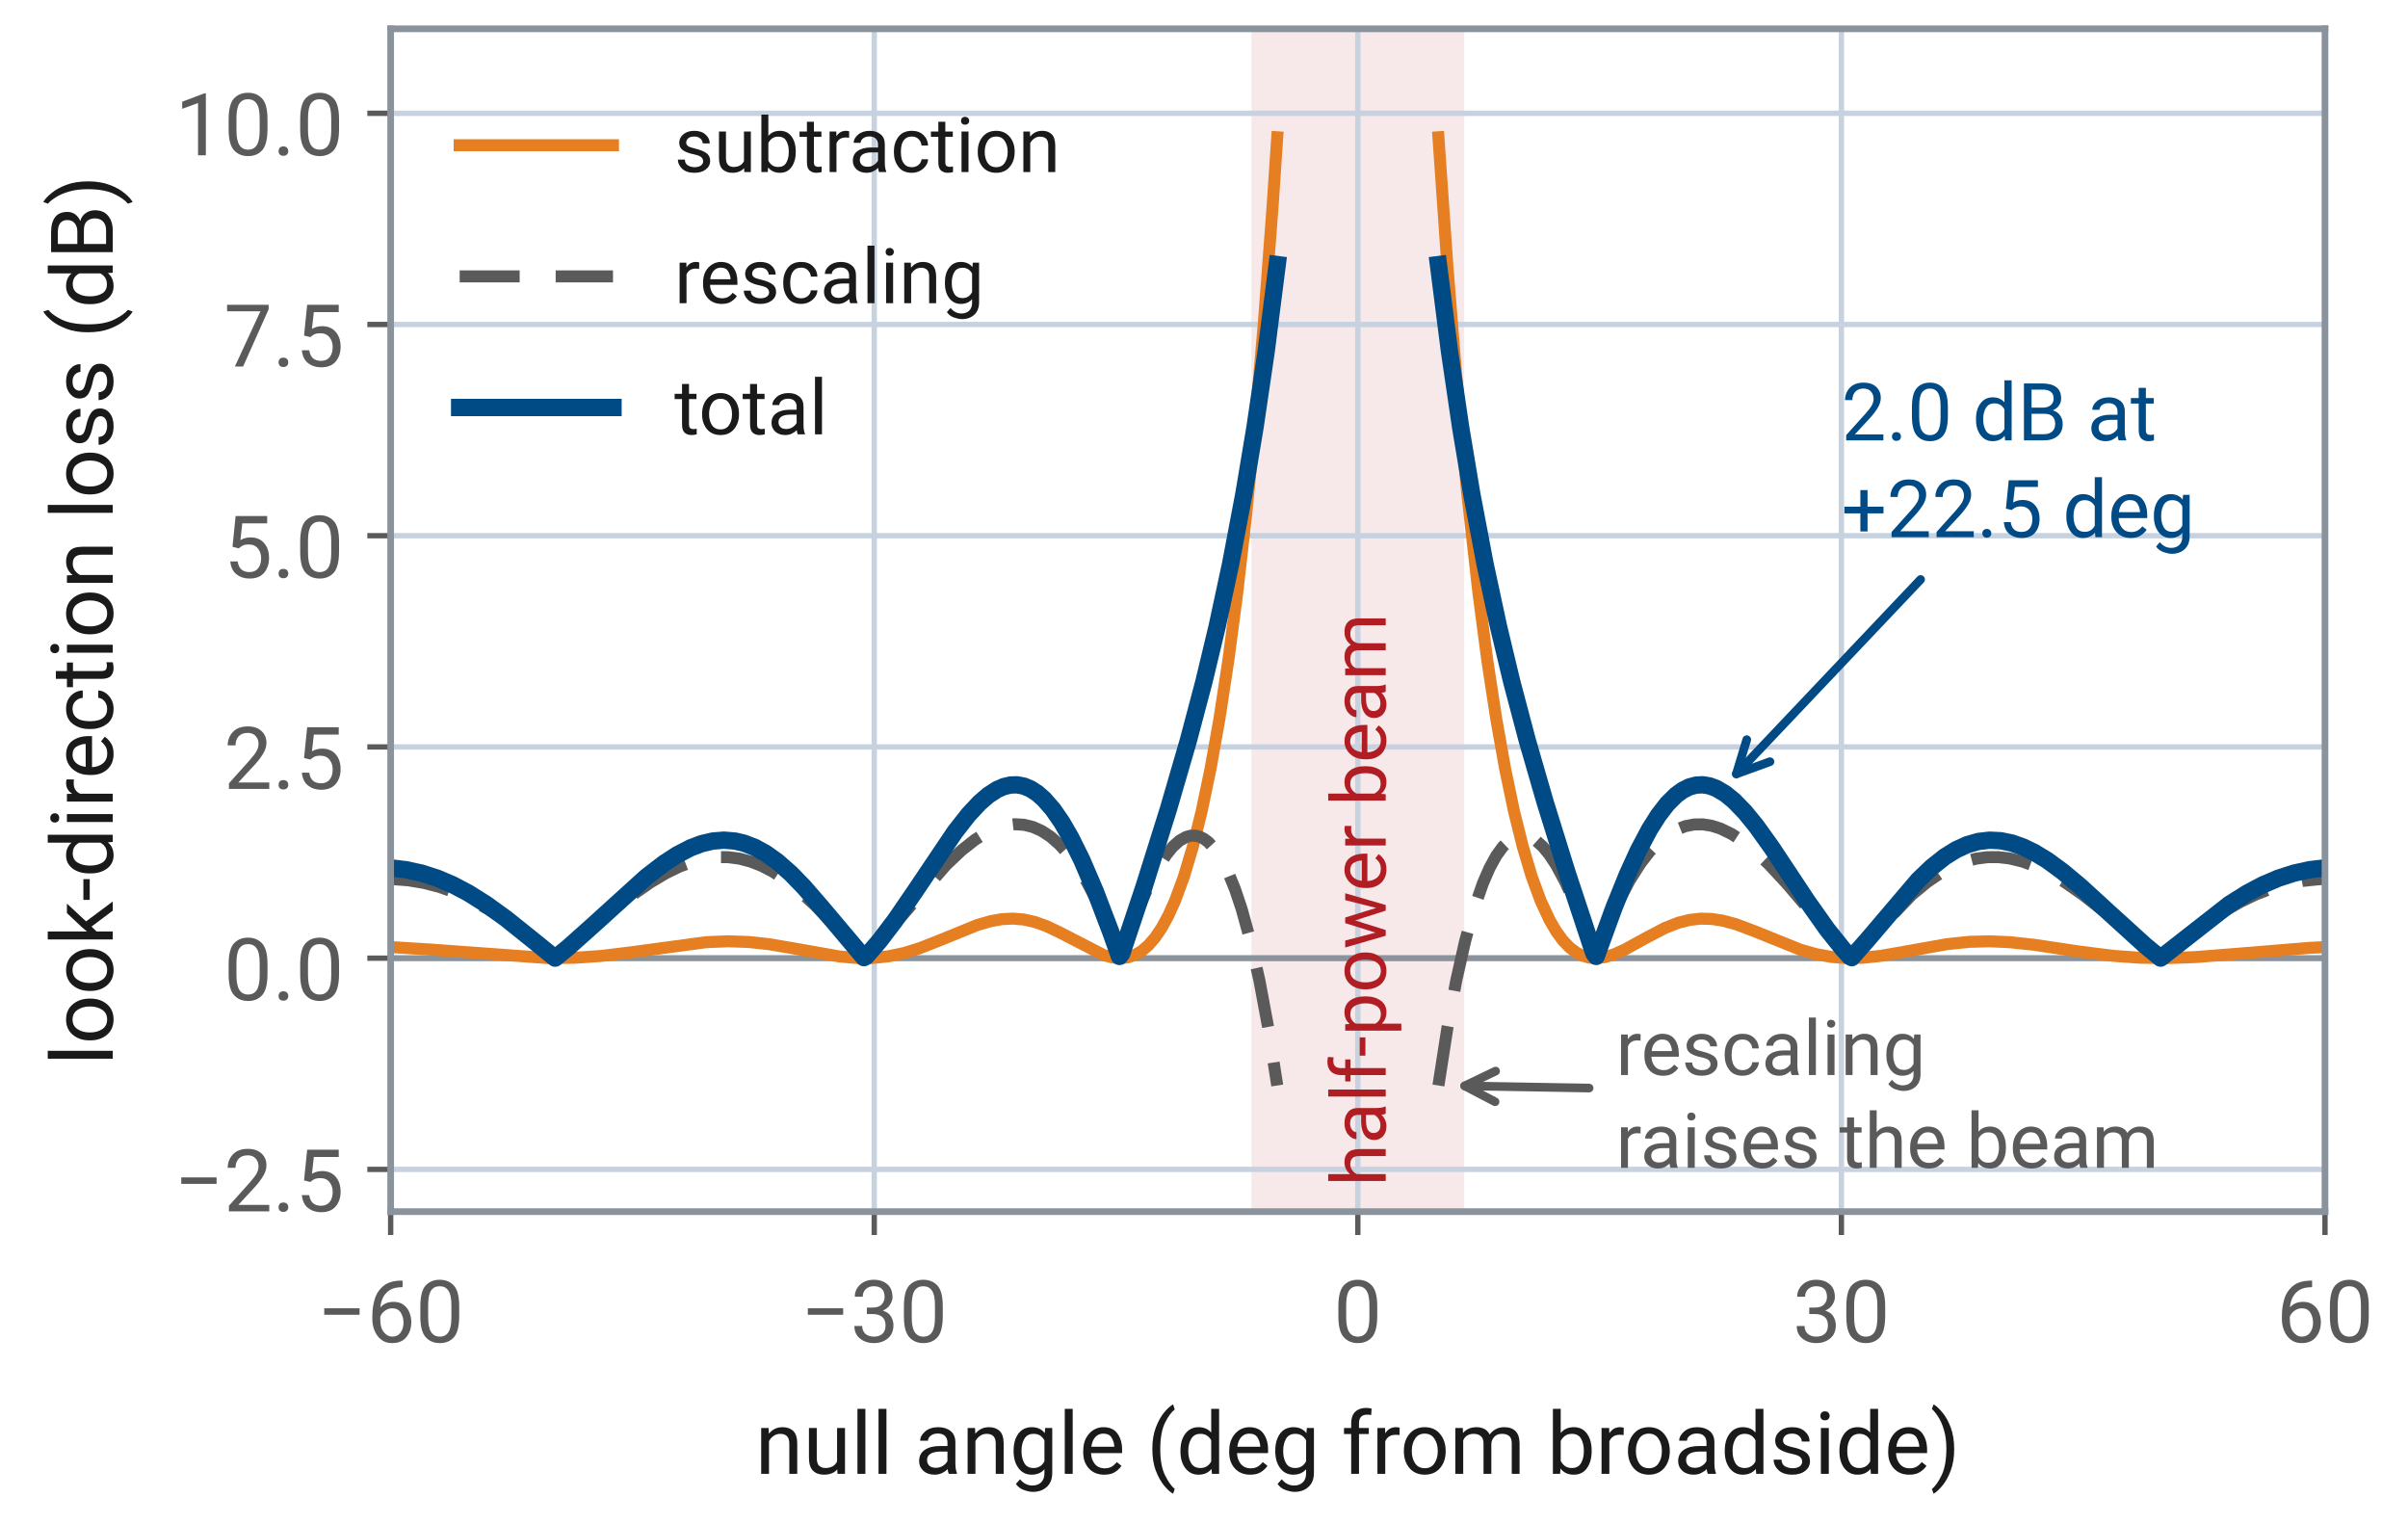
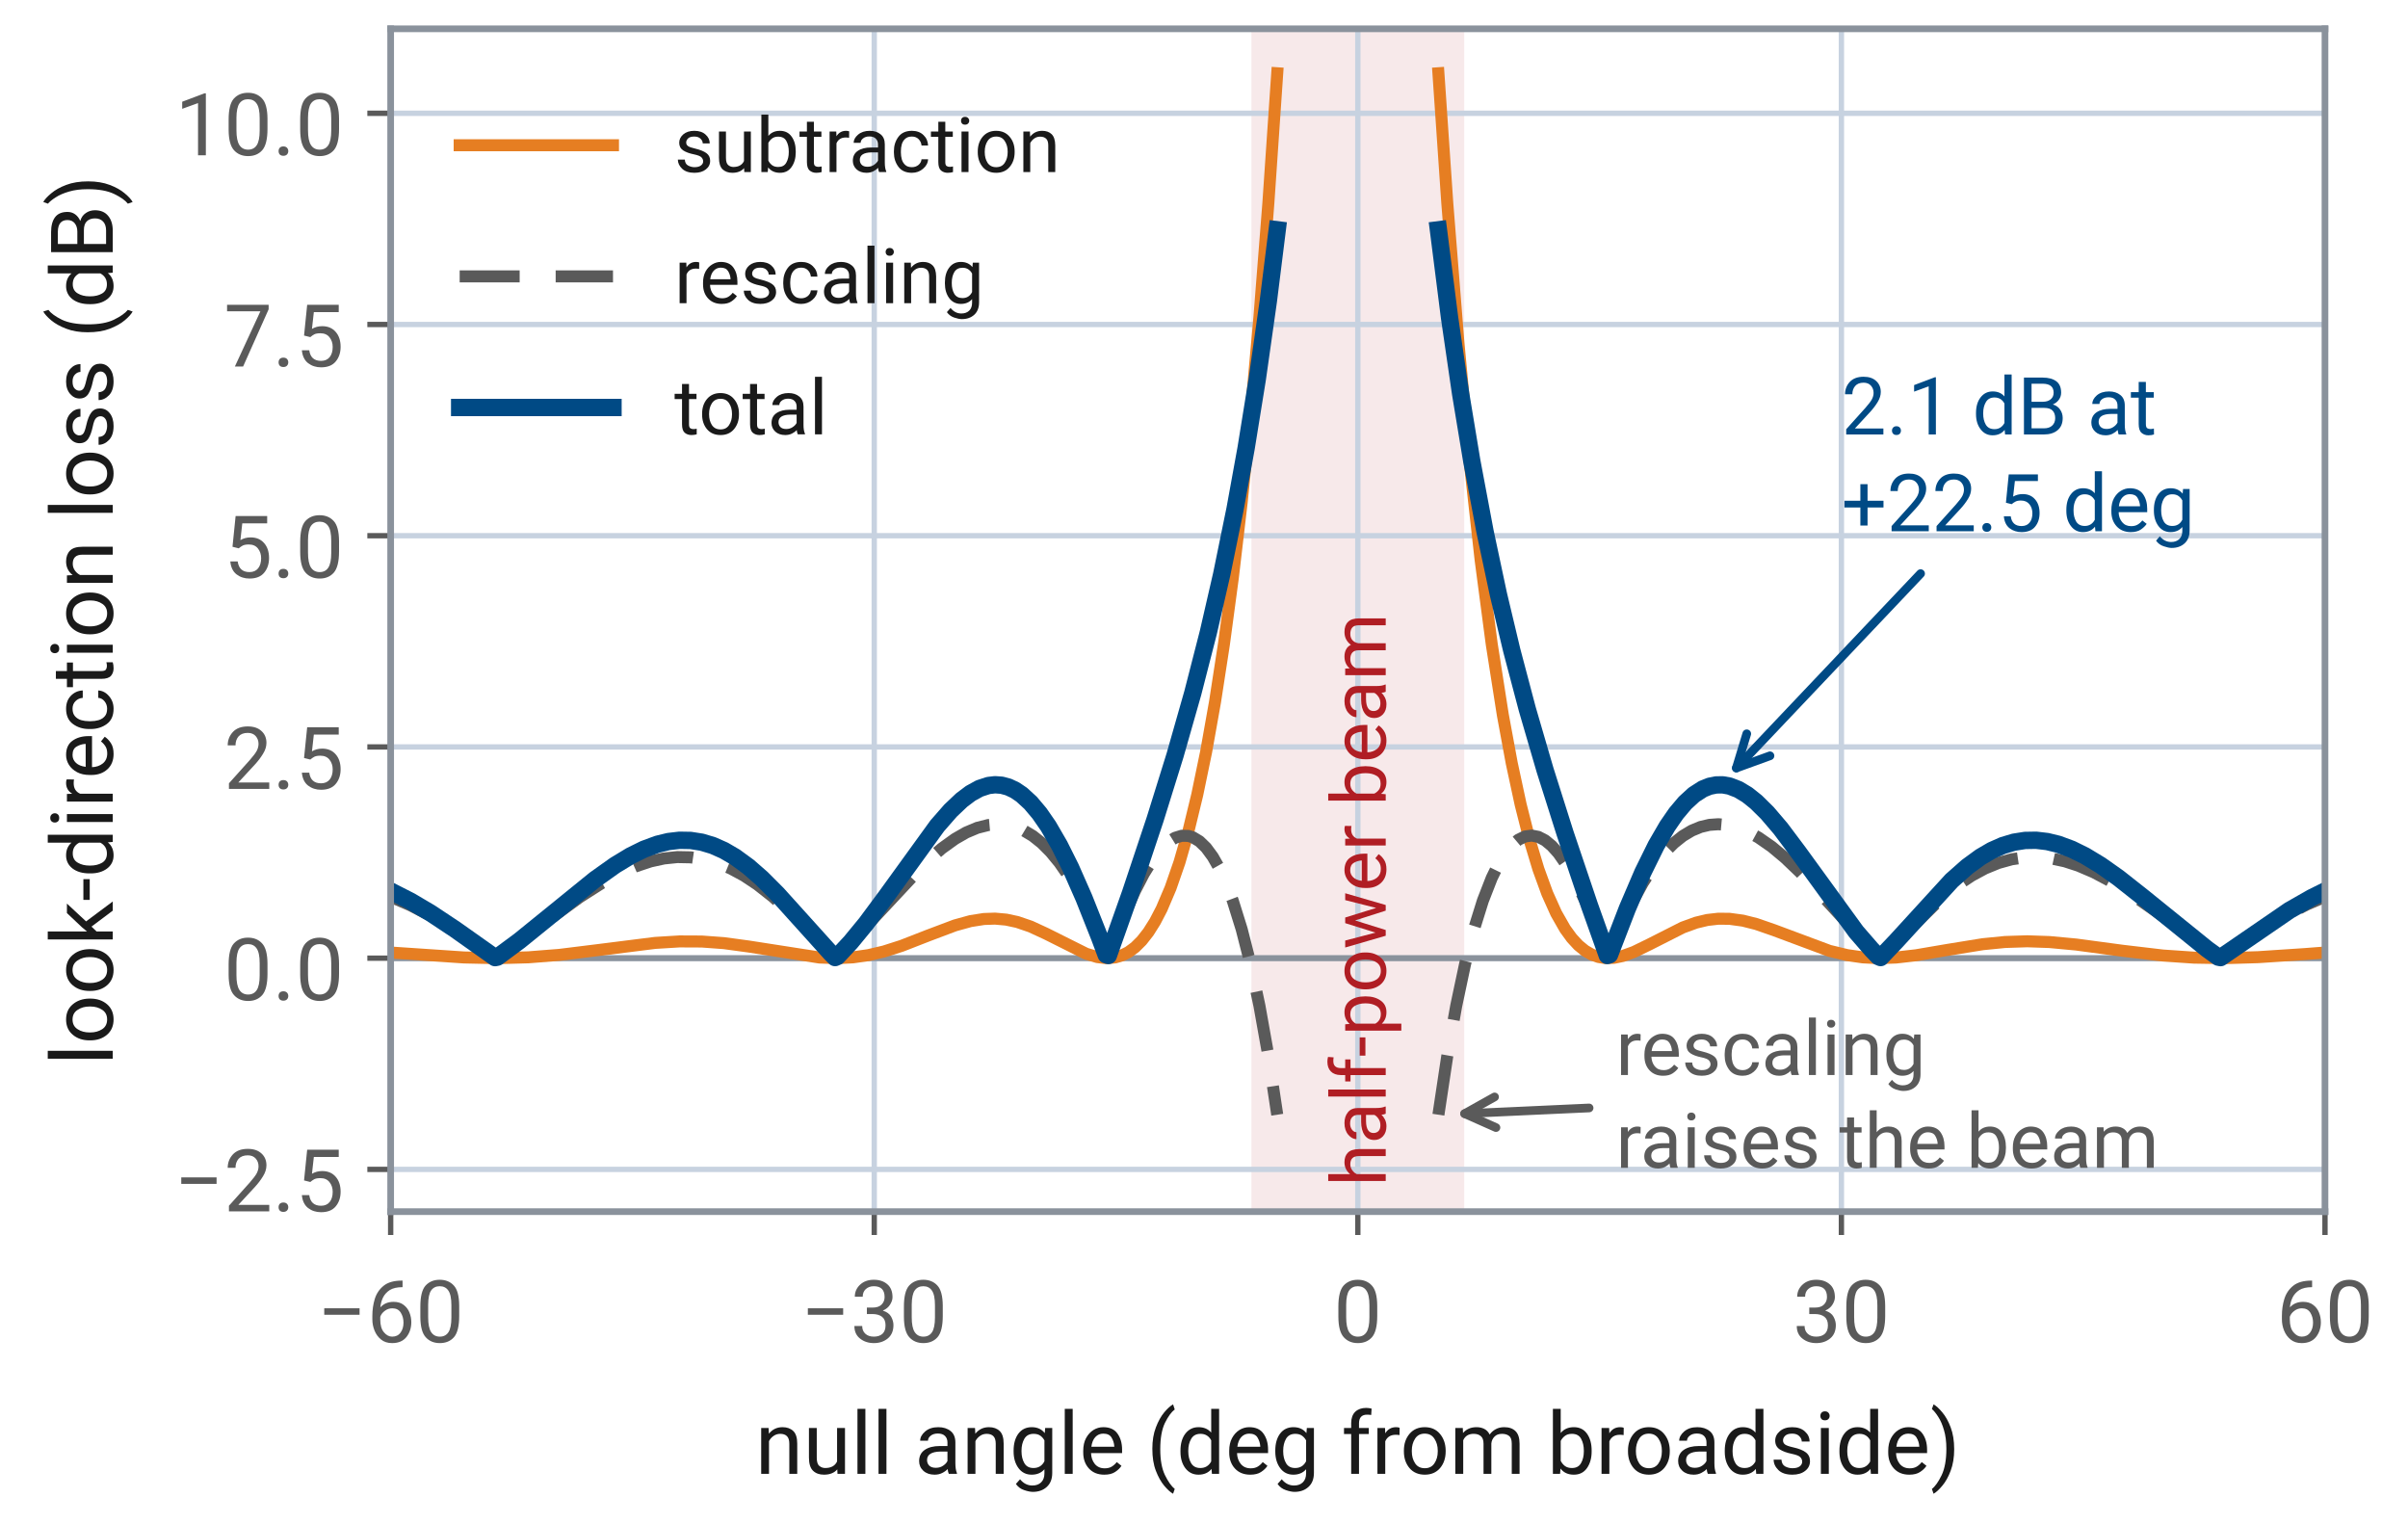
<svg xmlns="http://www.w3.org/2000/svg" xmlns:xlink="http://www.w3.org/1999/xlink" width="361.216pt" height="228.507pt" viewBox="0 0 361.216 228.507" version="1.1">
  <defs>
    <style type="text/css">*{stroke-linejoin: round; stroke-linecap: butt}</style>
  </defs>
  <g id="figure_1">
    <g id="patch_1">
      <path d="M 0 228.507  L 361.216 228.507  L 361.216 0  L 0 0  L 0 228.507  z " style="fill: none" />
    </g>
    <g id="axes_1">
      <g id="patch_2">
        <path d="M 58.603 181.728  L 348.763 181.728  L 348.763 4.32  L 58.603 4.32  L 58.603 181.728  z " style="fill: none" />
      </g>
      <g id="patch_3">
-         <path d="M 187.725 181.728  L 219.642 181.728  L 219.642 4.32  L 187.725 4.32  z " clip-path="url(#p27a7a87cf0)" style="fill: #b01e24; opacity: 0.1" />
+         <path d="M 187.725 181.728  L 219.642 181.728  L 219.642 4.32  L 187.725 4.32  z " clip-path="url(#p043212d107)" style="fill: #b01e24; opacity: 0.1" />
      </g>
      <g id="matplotlib.axis_1">
        <g id="xtick_1">
          <g id="line2d_1">
-             <path d="M 58.603 181.728  L 58.603 4.32  " clip-path="url(#p27a7a87cf0)" style="fill: none; stroke: #c7d2e0; stroke-width: 0.8; stroke-linecap: square" />
+             <path d="M 58.603 181.728  L 58.603 4.32  " clip-path="url(#p043212d107)" style="fill: none; stroke: #c7d2e0; stroke-width: 0.8; stroke-linecap: square" />
          </g>
          <g id="line2d_2">
            <defs>
-               <path id="ma45425e905" d="M 0 0  L 0 3.5  " style="stroke: #5a5a5a; stroke-width: 0.8" />
+               <path id="ma56dc6fb0c" d="M 0 0  L 0 3.5  " style="stroke: #5a5a5a; stroke-width: 0.8" />
            </defs>
            <g>
-               <use xlink:href="#ma45425e905" x="58.603" y="181.728" style="fill: #5a5a5a; stroke: #5a5a5a; stroke-width: 0.8" />
+               <use xlink:href="#ma56dc6fb0c" x="58.603" y="181.728" style="fill: #5a5a5a; stroke: #5a5a5a; stroke-width: 0.8" />
            </g>
          </g>
          <g id="text_1">
            <text style="font-size: 13px; font-family:'Source Sans Pro', 'Segoe UI', Roboto, Helvetica, Arial, sans-serif; text-anchor: middle; fill: #5a5a5a" x="58.603" y="201.322" transform="rotate(-0 58.6034 201.3218)">−60</text>
          </g>
        </g>
        <g id="xtick_2">
          <g id="line2d_3">
-             <path d="M 131.143 181.728  L 131.143 4.32  " clip-path="url(#p27a7a87cf0)" style="fill: none; stroke: #c7d2e0; stroke-width: 0.8; stroke-linecap: square" />
+             <path d="M 131.143 181.728  L 131.143 4.32  " clip-path="url(#p043212d107)" style="fill: none; stroke: #c7d2e0; stroke-width: 0.8; stroke-linecap: square" />
          </g>
          <g id="line2d_4">
            <g>
-               <use xlink:href="#ma45425e905" x="131.143" y="181.728" style="fill: #5a5a5a; stroke: #5a5a5a; stroke-width: 0.8" />
+               <use xlink:href="#ma56dc6fb0c" x="131.143" y="181.728" style="fill: #5a5a5a; stroke: #5a5a5a; stroke-width: 0.8" />
            </g>
          </g>
          <g id="text_2">
            <text style="font-size: 13px; font-family:'Source Sans Pro', 'Segoe UI', Roboto, Helvetica, Arial, sans-serif; text-anchor: middle; fill: #5a5a5a" x="131.143" y="201.322" transform="rotate(-0 131.1434 201.3218)">−30</text>
          </g>
        </g>
        <g id="xtick_3">
          <g id="line2d_5">
-             <path d="M 203.683 181.728  L 203.683 4.32  " clip-path="url(#p27a7a87cf0)" style="fill: none; stroke: #c7d2e0; stroke-width: 0.8; stroke-linecap: square" />
+             <path d="M 203.683 181.728  L 203.683 4.32  " clip-path="url(#p043212d107)" style="fill: none; stroke: #c7d2e0; stroke-width: 0.8; stroke-linecap: square" />
          </g>
          <g id="line2d_6">
            <g>
-               <use xlink:href="#ma45425e905" x="203.683" y="181.728" style="fill: #5a5a5a; stroke: #5a5a5a; stroke-width: 0.8" />
+               <use xlink:href="#ma56dc6fb0c" x="203.683" y="181.728" style="fill: #5a5a5a; stroke: #5a5a5a; stroke-width: 0.8" />
            </g>
          </g>
          <g id="text_3">
            <text style="font-size: 13px; font-family:'Source Sans Pro', 'Segoe UI', Roboto, Helvetica, Arial, sans-serif; text-anchor: middle; fill: #5a5a5a" x="203.683" y="201.322" transform="rotate(-0 203.6834 201.3218)">0</text>
          </g>
        </g>
        <g id="xtick_4">
          <g id="line2d_7">
-             <path d="M 276.223 181.728  L 276.223 4.32  " clip-path="url(#p27a7a87cf0)" style="fill: none; stroke: #c7d2e0; stroke-width: 0.8; stroke-linecap: square" />
+             <path d="M 276.223 181.728  L 276.223 4.32  " clip-path="url(#p043212d107)" style="fill: none; stroke: #c7d2e0; stroke-width: 0.8; stroke-linecap: square" />
          </g>
          <g id="line2d_8">
            <g>
-               <use xlink:href="#ma45425e905" x="276.223" y="181.728" style="fill: #5a5a5a; stroke: #5a5a5a; stroke-width: 0.8" />
+               <use xlink:href="#ma56dc6fb0c" x="276.223" y="181.728" style="fill: #5a5a5a; stroke: #5a5a5a; stroke-width: 0.8" />
            </g>
          </g>
          <g id="text_4">
            <text style="font-size: 13px; font-family:'Source Sans Pro', 'Segoe UI', Roboto, Helvetica, Arial, sans-serif; text-anchor: middle; fill: #5a5a5a" x="276.223" y="201.322" transform="rotate(-0 276.2234 201.3218)">30</text>
          </g>
        </g>
        <g id="xtick_5">
          <g id="line2d_9">
-             <path d="M 348.763 181.728  L 348.763 4.32  " clip-path="url(#p27a7a87cf0)" style="fill: none; stroke: #c7d2e0; stroke-width: 0.8; stroke-linecap: square" />
+             <path d="M 348.763 181.728  L 348.763 4.32  " clip-path="url(#p043212d107)" style="fill: none; stroke: #c7d2e0; stroke-width: 0.8; stroke-linecap: square" />
          </g>
          <g id="line2d_10">
            <g>
-               <use xlink:href="#ma45425e905" x="348.763" y="181.728" style="fill: #5a5a5a; stroke: #5a5a5a; stroke-width: 0.8" />
+               <use xlink:href="#ma56dc6fb0c" x="348.763" y="181.728" style="fill: #5a5a5a; stroke: #5a5a5a; stroke-width: 0.8" />
            </g>
          </g>
          <g id="text_5">
            <text style="font-size: 13px; font-family:'Source Sans Pro', 'Segoe UI', Roboto, Helvetica, Arial, sans-serif; text-anchor: middle; fill: #5a5a5a" x="348.763" y="201.322" transform="rotate(-0 348.7634 201.3218)">60</text>
          </g>
        </g>
        <g id="text_6">
          <text style="font-size: 13px; font-family:'Source Sans Pro', 'Segoe UI', Roboto, Helvetica, Arial, sans-serif; text-anchor: middle; fill: #1a1a1a" x="203.683" y="221.051" transform="rotate(-0 203.6834 221.0512)">null angle (deg from broadside)</text>
        </g>
      </g>
      <g id="matplotlib.axis_2">
        <g id="ytick_1">
          <g id="line2d_11">
-             <path d="M 58.603 175.392  L 348.763 175.392  " clip-path="url(#p27a7a87cf0)" style="fill: none; stroke: #c7d2e0; stroke-width: 0.8; stroke-linecap: square" />
+             <path d="M 58.603 175.392  L 348.763 175.392  " clip-path="url(#p043212d107)" style="fill: none; stroke: #c7d2e0; stroke-width: 0.8; stroke-linecap: square" />
          </g>
          <g id="line2d_12">
            <defs>
-               <path id="m3e61fe4e39" d="M 0 0  L -3.5 0  " style="stroke: #5a5a5a; stroke-width: 0.8" />
+               <path id="m20cd429777" d="M 0 0  L -3.5 0  " style="stroke: #5a5a5a; stroke-width: 0.8" />
            </defs>
            <g>
-               <use xlink:href="#m3e61fe4e39" x="58.603" y="175.392" style="fill: #5a5a5a; stroke: #5a5a5a; stroke-width: 0.8" />
+               <use xlink:href="#m20cd429777" x="58.603" y="175.392" style="fill: #5a5a5a; stroke: #5a5a5a; stroke-width: 0.8" />
            </g>
          </g>
          <g id="text_7">
            <text style="font-size: 13px; font-family:'Source Sans Pro', 'Segoe UI', Roboto, Helvetica, Arial, sans-serif; text-anchor: end; fill: #5a5a5a" x="51.603" y="181.689" transform="rotate(-0 51.6034 181.6889)">−2.5</text>
          </g>
        </g>
        <g id="ytick_2">
          <g id="line2d_13">
-             <path d="M 58.603 143.712  L 348.763 143.712  " clip-path="url(#p27a7a87cf0)" style="fill: none; stroke: #c7d2e0; stroke-width: 0.8; stroke-linecap: square" />
+             <path d="M 58.603 143.712  L 348.763 143.712  " clip-path="url(#p043212d107)" style="fill: none; stroke: #c7d2e0; stroke-width: 0.8; stroke-linecap: square" />
          </g>
          <g id="line2d_14">
            <g>
-               <use xlink:href="#m3e61fe4e39" x="58.603" y="143.712" style="fill: #5a5a5a; stroke: #5a5a5a; stroke-width: 0.8" />
+               <use xlink:href="#m20cd429777" x="58.603" y="143.712" style="fill: #5a5a5a; stroke: #5a5a5a; stroke-width: 0.8" />
            </g>
          </g>
          <g id="text_8">
            <text style="font-size: 13px; font-family:'Source Sans Pro', 'Segoe UI', Roboto, Helvetica, Arial, sans-serif; text-anchor: end; fill: #5a5a5a" x="51.603" y="150.009" transform="rotate(-0 51.6034 150.0089)">0.0</text>
          </g>
        </g>
        <g id="ytick_3">
          <g id="line2d_15">
-             <path d="M 58.603 112.032  L 348.763 112.032  " clip-path="url(#p27a7a87cf0)" style="fill: none; stroke: #c7d2e0; stroke-width: 0.8; stroke-linecap: square" />
+             <path d="M 58.603 112.032  L 348.763 112.032  " clip-path="url(#p043212d107)" style="fill: none; stroke: #c7d2e0; stroke-width: 0.8; stroke-linecap: square" />
          </g>
          <g id="line2d_16">
            <g>
-               <use xlink:href="#m3e61fe4e39" x="58.603" y="112.032" style="fill: #5a5a5a; stroke: #5a5a5a; stroke-width: 0.8" />
+               <use xlink:href="#m20cd429777" x="58.603" y="112.032" style="fill: #5a5a5a; stroke: #5a5a5a; stroke-width: 0.8" />
            </g>
          </g>
          <g id="text_9">
            <text style="font-size: 13px; font-family:'Source Sans Pro', 'Segoe UI', Roboto, Helvetica, Arial, sans-serif; text-anchor: end; fill: #5a5a5a" x="51.603" y="118.329" transform="rotate(-0 51.6034 118.3289)">2.5</text>
          </g>
        </g>
        <g id="ytick_4">
          <g id="line2d_17">
-             <path d="M 58.603 80.352  L 348.763 80.352  " clip-path="url(#p27a7a87cf0)" style="fill: none; stroke: #c7d2e0; stroke-width: 0.8; stroke-linecap: square" />
+             <path d="M 58.603 80.352  L 348.763 80.352  " clip-path="url(#p043212d107)" style="fill: none; stroke: #c7d2e0; stroke-width: 0.8; stroke-linecap: square" />
          </g>
          <g id="line2d_18">
            <g>
-               <use xlink:href="#m3e61fe4e39" x="58.603" y="80.352" style="fill: #5a5a5a; stroke: #5a5a5a; stroke-width: 0.8" />
+               <use xlink:href="#m20cd429777" x="58.603" y="80.352" style="fill: #5a5a5a; stroke: #5a5a5a; stroke-width: 0.8" />
            </g>
          </g>
          <g id="text_10">
            <text style="font-size: 13px; font-family:'Source Sans Pro', 'Segoe UI', Roboto, Helvetica, Arial, sans-serif; text-anchor: end; fill: #5a5a5a" x="51.603" y="86.649" transform="rotate(-0 51.6034 86.64888)">5.0</text>
          </g>
        </g>
        <g id="ytick_5">
          <g id="line2d_19">
-             <path d="M 58.603 48.672  L 348.763 48.672  " clip-path="url(#p27a7a87cf0)" style="fill: none; stroke: #c7d2e0; stroke-width: 0.8; stroke-linecap: square" />
+             <path d="M 58.603 48.672  L 348.763 48.672  " clip-path="url(#p043212d107)" style="fill: none; stroke: #c7d2e0; stroke-width: 0.8; stroke-linecap: square" />
          </g>
          <g id="line2d_20">
            <g>
-               <use xlink:href="#m3e61fe4e39" x="58.603" y="48.672" style="fill: #5a5a5a; stroke: #5a5a5a; stroke-width: 0.8" />
+               <use xlink:href="#m20cd429777" x="58.603" y="48.672" style="fill: #5a5a5a; stroke: #5a5a5a; stroke-width: 0.8" />
            </g>
          </g>
          <g id="text_11">
            <text style="font-size: 13px; font-family:'Source Sans Pro', 'Segoe UI', Roboto, Helvetica, Arial, sans-serif; text-anchor: end; fill: #5a5a5a" x="51.603" y="54.969" transform="rotate(-0 51.6034 54.96887)">7.5</text>
          </g>
        </g>
        <g id="ytick_6">
          <g id="line2d_21">
-             <path d="M 58.603 16.992  L 348.763 16.992  " clip-path="url(#p27a7a87cf0)" style="fill: none; stroke: #c7d2e0; stroke-width: 0.8; stroke-linecap: square" />
+             <path d="M 58.603 16.992  L 348.763 16.992  " clip-path="url(#p043212d107)" style="fill: none; stroke: #c7d2e0; stroke-width: 0.8; stroke-linecap: square" />
          </g>
          <g id="line2d_22">
            <g>
-               <use xlink:href="#m3e61fe4e39" x="58.603" y="16.992" style="fill: #5a5a5a; stroke: #5a5a5a; stroke-width: 0.8" />
+               <use xlink:href="#m20cd429777" x="58.603" y="16.992" style="fill: #5a5a5a; stroke: #5a5a5a; stroke-width: 0.8" />
            </g>
          </g>
          <g id="text_12">
            <text style="font-size: 13px; font-family:'Source Sans Pro', 'Segoe UI', Roboto, Helvetica, Arial, sans-serif; text-anchor: end; fill: #5a5a5a" x="51.603" y="23.289" transform="rotate(-0 51.6034 23.28888)">10.0</text>
          </g>
        </g>
        <g id="text_13">
          <text style="font-size: 13px; font-family:'Source Sans Pro', 'Segoe UI', Roboto, Helvetica, Arial, sans-serif; text-anchor: middle; fill: #1a1a1a" x="16.914" y="93.024" transform="rotate(-90 16.91375 93.024)">look-direction loss (dB)</text>
        </g>
      </g>
      <g id="line2d_23">
-         <path d="M 58.603 143.712  L 348.763 143.712  " clip-path="url(#p27a7a87cf0)" style="fill: none; stroke: #8a929c; stroke-width: 0.9; stroke-linecap: square" />
+         <path d="M 58.603 143.712  L 348.763 143.712  " clip-path="url(#p043212d107)" style="fill: none; stroke: #8a929c; stroke-width: 0.9; stroke-linecap: square" />
      </g>
      <g id="line2d_24">
-         <path d="M 58.603 142.049  L 64.603 142.419  L 82.268 143.705  L 86.268 143.65  L 90.268 143.37  L 94.601 142.842  L 105.933 141.311  L 109.266 141.178  L 112.266 141.283  L 115.266 141.601  L 119.266 142.279  L 125.932 143.459  L 128.598 143.689  L 130.931 143.679  L 133.264 143.434  L 135.598 142.944  L 137.931 142.226  L 140.931 141.052  L 146.597 138.741  L 148.597 138.161  L 150.263 137.865  L 151.93 137.776  L 153.596 137.917  L 155.263 138.291  L 156.929 138.884  L 158.929 139.832  L 165.595 143.266  L 166.929 143.614  L 168.262 143.707  L 169.262 143.569  L 170.262 143.221  L 171.262 142.635  L 172.262 141.782  L 173.261 140.632  L 174.261 139.155  L 175.261 137.321  L 176.261 135.099  L 177.594 131.476  L 178.928 127.024  L 180.261 121.656  L 181.594 115.277  L 182.927 107.781  L 184.261 99.044  L 185.594 88.923  L 186.927 77.248  L 188.26 63.81  L 189.594 48.346  L 190.927 30.521  L 191.593 20.589  L 191.593 20.589  " clip-path="url(#p27a7a87cf0)" style="fill: none; stroke: #e67e22; stroke-width: 1.8; stroke-linecap: square" />
+         <path d="M 58.603 142.865  L 69.603 143.605  L 74.602 143.712  L 79.269 143.583  L 83.935 143.215  L 89.601 142.514  L 98.267 141.422  L 101.933 141.199  L 105.267 141.214  L 108.6 141.458  L 112.266 141.957  L 122.932 143.615  L 125.598 143.711  L 127.932 143.59  L 130.265 143.256  L 132.598 142.71  L 135.264 141.858  L 139.264 140.299  L 143.264 138.793  L 145.597 138.15  L 147.597 137.836  L 149.263 137.779  L 150.93 137.928  L 152.596 138.284  L 154.596 138.968  L 156.929 140.046  L 162.929 143.046  L 164.595 143.545  L 165.929 143.709  L 167.262 143.603  L 168.262 143.312  L 169.262 142.813  L 170.262 142.08  L 171.262 141.088  L 172.262 139.813  L 173.261 138.229  L 174.261 136.308  L 175.595 133.176  L 176.928 129.331  L 178.261 124.701  L 179.594 119.207  L 180.928 112.765  L 182.261 105.277  L 183.594 96.633  L 184.927 86.706  L 186.26 75.34  L 187.594 62.351  L 188.927 47.506  L 190.26 30.513  L 191.593 10.986  L 191.593 10.986  " clip-path="url(#p043212d107)" style="fill: none; stroke: #e67e22; stroke-width: 1.8; stroke-linecap: square" />
      </g>
      <g id="line2d_25">
-         <path d="M 215.773 20.589  L 217.107 39.753  L 218.44 56.35  L 220.106 74.063  L 221.773 88.923  L 223.106 99.044  L 224.439 107.781  L 225.773 115.277  L 227.106 121.656  L 228.439 127.024  L 229.772 131.476  L 231.106 135.099  L 232.439 137.974  L 233.439 139.686  L 234.439 141.05  L 235.439 142.098  L 236.439 142.859  L 237.438 143.362  L 238.438 143.637  L 239.438 143.711  L 240.772 143.548  L 242.105 143.146  L 243.771 142.404  L 246.771 140.748  L 249.771 139.175  L 251.771 138.393  L 253.437 137.973  L 255.104 137.785  L 256.77 137.829  L 258.437 138.087  L 260.437 138.63  L 263.103 139.631  L 270.103 142.452  L 272.436 143.109  L 274.769 143.529  L 277.102 143.705  L 279.435 143.653  L 282.102 143.369  L 285.768 142.733  L 292.101 141.601  L 295.434 141.26  L 298.434 141.18  L 301.434 141.311  L 305.1 141.701  L 312.099 142.746  L 317.099 143.37  L 321.099 143.65  L 325.099 143.705  L 329.432 143.541  L 335.431 143.068  L 346.43 142.167  L 348.763 142.049  L 348.763 142.049  " clip-path="url(#p27a7a87cf0)" style="fill: none; stroke: #e67e22; stroke-width: 1.8; stroke-linecap: square" />
+         <path d="M 215.773 10.986  L 217.107 30.513  L 218.773 51.406  L 220.44 69.062  L 222.106 84.006  L 223.773 96.633  L 225.439 107.252  L 226.773 114.469  L 228.106 120.666  L 229.439 125.936  L 230.772 130.363  L 232.106 134.023  L 233.439 136.987  L 234.772 139.321  L 235.772 140.696  L 236.772 141.779  L 237.772 142.595  L 238.772 143.17  L 239.772 143.528  L 240.772 143.694  L 242.105 143.658  L 243.438 143.38  L 245.105 142.777  L 247.438 141.639  L 252.437 139.106  L 254.437 138.38  L 256.104 137.983  L 257.77 137.792  L 259.437 137.809  L 261.437 138.081  L 263.436 138.584  L 266.103 139.507  L 274.436 142.616  L 277.102 143.256  L 279.435 143.59  L 281.768 143.711  L 284.435 143.615  L 287.435 143.273  L 292.101 142.478  L 297.434 141.615  L 300.767 141.285  L 304.1 141.178  L 307.433 141.292  L 311.433 141.665  L 318.432 142.605  L 324.432 143.313  L 329.098 143.631  L 333.765 143.709  L 338.764 143.559  L 345.764 143.097  L 348.763 142.865  L 348.763 142.865  " clip-path="url(#p043212d107)" style="fill: none; stroke: #e67e22; stroke-width: 1.8; stroke-linecap: square" />
      </g>
      <g id="line2d_26">
-         <path d="M 58.603 131.832  L 61.27 132.034  L 63.603 132.425  L 65.936 133.031  L 68.269 133.859  L 70.602 134.911  L 73.269 136.38  L 75.935 138.106  L 79.269 140.551  L 83.268 143.705  L 85.601 141.825  L 94.934 134.185  L 97.6 132.326  L 99.934 130.94  L 101.933 129.97  L 103.933 129.231  L 105.933 128.748  L 107.6 128.556  L 109.266 128.566  L 110.933 128.786  L 112.599 129.221  L 114.266 129.871  L 115.932 130.735  L 117.932 132.044  L 119.932 133.63  L 122.265 135.784  L 125.265 138.906  L 129.598 143.633  L 129.931 143.438  L 132.931 140.075  L 141.93 129.725  L 144.264 127.519  L 146.263 125.947  L 147.93 124.909  L 149.597 124.156  L 150.93 123.781  L 152.263 123.624  L 153.596 123.702  L 154.929 124.031  L 156.263 124.624  L 157.596 125.496  L 158.929 126.664  L 160.262 128.141  L 161.596 129.943  L 162.929 132.087  L 164.262 134.587  L 165.929 138.241  L 167.595 142.516  L 167.929 143.449  L 168.262 143.025  L 170.595 136.766  L 172.262 132.916  L 173.595 130.321  L 174.928 128.22  L 175.928 126.996  L 176.928 126.094  L 177.928 125.531  L 178.594 125.351  L 179.261 125.334  L 179.928 125.484  L 180.594 125.805  L 181.261 126.304  L 182.261 127.398  L 183.261 128.923  L 184.261 130.904  L 185.261 133.368  L 186.26 136.344  L 187.594 141.177  L 188.927 147.098  L 190.26 154.246  L 191.593 162.808  L 191.593 162.808  " clip-path="url(#p27a7a87cf0)" style="fill: none; stroke-dasharray: 9,5.4; stroke-dashoffset: 0; stroke: #5a5a5a; stroke-width: 1.8" />
+         <path d="M 58.603 134.494  L 61.603 135.791  L 64.603 137.346  L 67.936 139.344  L 72.269 142.242  L 74.269 143.63  L 74.602 143.562  L 79.269 140.169  L 86.935 134.575  L 90.268 132.449  L 92.934 131.001  L 95.267 129.969  L 97.6 129.193  L 99.6 128.757  L 101.6 128.55  L 103.6 128.588  L 105.6 128.881  L 107.6 129.435  L 109.6 130.254  L 111.599 131.333  L 113.599 132.661  L 115.932 134.496  L 118.599 136.91  L 122.265 140.578  L 125.265 143.62  L 125.598 143.475  L 128.598 140.348  L 138.931 129.278  L 141.264 127.26  L 143.264 125.82  L 144.93 124.864  L 146.597 124.161  L 148.263 123.739  L 149.597 123.621  L 150.93 123.714  L 152.263 124.029  L 153.596 124.581  L 154.929 125.381  L 156.263 126.443  L 157.596 127.78  L 158.929 129.404  L 160.262 131.329  L 161.929 134.181  L 163.596 137.554  L 165.262 141.478  L 165.929 143.21  L 166.262 143.316  L 168.595 137.332  L 170.262 133.591  L 171.595 131.018  L 172.928 128.874  L 174.261 127.202  L 175.261 126.28  L 176.261 125.659  L 177.261 125.353  L 178.261 125.375  L 178.928 125.579  L 179.928 126.18  L 180.928 127.15  L 181.927 128.505  L 182.927 130.266  L 183.927 132.454  L 184.927 135.095  L 186.26 139.372  L 187.594 144.594  L 188.927 150.87  L 190.26 158.34  L 191.593 167.19  L 191.593 167.19  " clip-path="url(#p043212d107)" style="fill: none; stroke-dasharray: 9,5.4; stroke-dashoffset: 0; stroke: #5a5a5a; stroke-width: 1.8" />
      </g>
      <g id="line2d_27">
-         <path d="M 215.773 162.808  L 217.107 154.246  L 218.44 147.098  L 219.773 141.177  L 221.106 136.344  L 222.44 132.491  L 223.439 130.192  L 224.439 128.365  L 225.439 126.986  L 226.439 126.032  L 227.439 125.484  L 228.106 125.334  L 228.772 125.351  L 229.439 125.531  L 230.439 126.094  L 231.439 126.996  L 232.439 128.22  L 233.439 129.748  L 234.772 132.224  L 236.105 135.152  L 237.772 139.346  L 239.105 143.025  L 239.438 143.449  L 241.105 139.045  L 242.771 135.27  L 244.438 132.087  L 246.104 129.461  L 247.438 127.742  L 248.771 126.344  L 250.104 125.251  L 251.437 124.45  L 252.771 123.924  L 254.104 123.66  L 255.437 123.642  L 256.77 123.855  L 258.104 124.283  L 259.77 125.095  L 261.437 126.185  L 263.436 127.811  L 265.436 129.725  L 268.103 132.609  L 272.436 137.711  L 276.769 142.718  L 277.435 143.438  L 277.769 143.633  L 286.768 134.215  L 289.101 132.29  L 291.101 130.933  L 293.101 129.871  L 294.767 129.221  L 296.434 128.786  L 298.101 128.566  L 299.767 128.556  L 301.434 128.748  L 303.433 129.231  L 305.433 129.97  L 307.433 130.94  L 309.766 132.326  L 312.433 134.185  L 315.766 136.801  L 324.099 143.705  L 330.431 138.811  L 333.431 136.788  L 336.098 135.253  L 338.431 134.137  L 340.764 133.245  L 343.097 132.576  L 345.43 132.124  L 347.763 131.878  L 348.763 131.832  L 348.763 131.832  " clip-path="url(#p27a7a87cf0)" style="fill: none; stroke-dasharray: 9,5.4; stroke-dashoffset: 0; stroke: #5a5a5a; stroke-width: 1.8" />
+         <path d="M 215.773 167.19  L 217.107 158.34  L 218.44 150.87  L 219.773 144.594  L 221.106 139.372  L 222.44 135.095  L 223.773 131.676  L 224.773 129.633  L 225.773 128.01  L 226.773 126.785  L 227.772 125.94  L 228.772 125.458  L 229.772 125.323  L 230.772 125.521  L 231.772 126.039  L 232.772 126.862  L 233.772 127.977  L 235.105 129.89  L 236.439 132.254  L 238.105 135.772  L 240.105 140.667  L 241.105 143.316  L 241.438 143.21  L 243.105 139.055  L 244.771 135.466  L 246.438 132.409  L 248.104 129.856  L 249.771 127.78  L 251.104 126.443  L 252.437 125.381  L 253.771 124.581  L 255.104 124.029  L 256.437 123.714  L 257.77 123.621  L 259.103 123.739  L 260.437 124.053  L 262.103 124.702  L 263.77 125.61  L 265.77 127  L 267.769 128.669  L 270.103 130.898  L 273.436 134.435  L 281.768 143.475  L 282.102 143.62  L 291.434 134.496  L 293.768 132.661  L 295.767 131.333  L 297.767 130.254  L 299.767 129.435  L 301.767 128.881  L 303.767 128.588  L 305.767 128.55  L 307.766 128.757  L 309.766 129.193  L 311.766 129.842  L 314.099 130.839  L 316.766 132.254  L 319.766 134.127  L 323.432 136.697  L 333.098 143.63  L 339.764 139.133  L 343.097 137.161  L 346.097 135.633  L 348.763 134.494  L 348.763 134.494  " clip-path="url(#p043212d107)" style="fill: none; stroke-dasharray: 9,5.4; stroke-dashoffset: 0; stroke: #5a5a5a; stroke-width: 1.8" />
      </g>
      <g id="line2d_28">
-         <path d="M 58.603 130.169  L 60.937 130.45  L 63.27 130.964  L 65.603 131.719  L 67.936 132.717  L 70.269 133.951  L 72.936 135.627  L 75.935 137.799  L 80.268 141.271  L 83.268 143.705  L 85.268 142.074  L 88.934 138.801  L 96.934 131.549  L 99.6 129.494  L 101.6 128.196  L 103.6 127.161  L 105.267 126.533  L 106.933 126.142  L 108.6 126.01  L 110.266 126.149  L 111.599 126.462  L 113.266 127.109  L 114.932 128.035  L 116.599 129.229  L 118.599 130.985  L 120.599 133.041  L 123.265 136.122  L 129.598 143.633  L 129.931 143.436  L 131.931 141.12  L 134.264 138.047  L 137.264 133.672  L 143.264 124.76  L 145.264 122.208  L 146.93 120.418  L 148.263 119.265  L 149.597 118.404  L 150.596 117.972  L 151.596 117.738  L 152.596 117.713  L 153.596 117.907  L 154.596 118.326  L 155.596 118.974  L 156.596 119.853  L 157.929 121.379  L 159.262 123.3  L 160.596 125.596  L 162.262 128.952  L 164.262 133.601  L 166.595 139.711  L 167.929 143.449  L 168.262 143.02  L 171.595 133.051  L 175.261 121.387  L 178.261 111.068  L 180.594 102.254  L 182.594 93.911  L 184.594 84.608  L 186.594 74.068  L 188.26 64.091  L 189.927 52.749  L 191.593 39.685  L 191.593 39.685  " clip-path="url(#p27a7a87cf0)" style="fill: none; stroke: #004a85; stroke-width: 2.6; stroke-linecap: square" />
+         <path d="M 58.603 133.647  L 61.603 135.176  L 64.603 136.952  L 68.269 139.387  L 74.269 143.63  L 74.602 143.562  L 77.935 141.093  L 82.602 137.31  L 89.268 131.902  L 92.268 129.768  L 94.601 128.356  L 96.601 127.369  L 98.6 126.628  L 100.267 126.222  L 101.933 126.026  L 103.6 126.054  L 105.267 126.316  L 106.933 126.817  L 108.6 127.558  L 110.266 128.532  L 112.266 129.994  L 114.266 131.742  L 116.599 134.079  L 119.932 137.773  L 124.598 142.946  L 125.265 143.62  L 125.598 143.474  L 127.598 141.328  L 129.931 138.492  L 132.931 134.446  L 140.597 123.856  L 142.597 121.572  L 144.264 119.992  L 145.597 118.989  L 146.93 118.254  L 148.263 117.816  L 149.263 117.699  L 150.263 117.772  L 151.263 118.042  L 152.263 118.514  L 153.263 119.191  L 154.596 120.413  L 155.929 121.995  L 157.263 123.924  L 158.929 126.796  L 160.596 130.133  L 162.596 134.67  L 164.929 140.544  L 165.929 143.207  L 166.262 143.314  L 169.595 133.907  L 173.261 122.927  L 176.261 113.294  L 178.928 103.934  L 181.261 94.841  L 183.261 86.144  L 185.261 76.374  L 186.927 67.209  L 188.594 56.89  L 190.26 45.141  L 191.593 34.464  L 191.593 34.464  " clip-path="url(#p043212d107)" style="fill: none; stroke: #004a85; stroke-width: 2.6; stroke-linecap: square" />
      </g>
      <g id="line2d_29">
-         <path d="M 215.773 39.685  L 217.44 52.749  L 219.106 64.091  L 220.773 74.068  L 222.773 84.608  L 224.773 93.911  L 226.773 102.254  L 229.106 111.068  L 231.772 120.283  L 235.105 130.986  L 238.772 142.055  L 239.105 143.02  L 239.438 143.449  L 242.105 136.141  L 244.105 131.199  L 245.771 127.548  L 247.438 124.403  L 248.771 122.291  L 250.104 120.566  L 251.437 119.241  L 252.437 118.516  L 253.437 118.021  L 254.437 117.753  L 255.437 117.706  L 256.437 117.871  L 257.437 118.239  L 258.77 119.021  L 260.103 120.104  L 261.77 121.823  L 263.436 123.869  L 265.77 127.123  L 271.103 135.168  L 274.102 139.408  L 276.436 142.318  L 277.435 143.436  L 277.769 143.633  L 280.102 140.991  L 287.768 131.979  L 289.768 130.066  L 291.768 128.482  L 293.434 127.447  L 295.101 126.687  L 296.767 126.21  L 298.434 126.015  L 300.1 126.095  L 301.767 126.435  L 303.433 127.018  L 305.1 127.819  L 307.1 129.035  L 309.433 130.741  L 312.099 132.973  L 316.432 136.941  L 321.765 141.788  L 324.099 143.705  L 334.431 135.627  L 337.098 133.951  L 339.431 132.717  L 341.764 131.719  L 344.097 130.964  L 346.43 130.45  L 348.763 130.169  L 348.763 130.169  " clip-path="url(#p27a7a87cf0)" style="fill: none; stroke: #004a85; stroke-width: 2.6; stroke-linecap: square" />
+         <path d="M 215.773 34.464  L 217.44 47.621  L 219.106 59.058  L 220.773 69.127  L 222.773 79.766  L 224.773 89.15  L 226.773 97.542  L 229.106 106.364  L 231.772 115.503  L 234.772 124.976  L 238.438 135.834  L 241.105 143.314  L 241.438 143.207  L 244.105 136.292  L 246.438 130.852  L 248.438 126.796  L 250.104 123.924  L 251.437 121.995  L 252.771 120.413  L 254.104 119.191  L 255.437 118.334  L 256.437 117.929  L 257.437 117.726  L 258.437 117.717  L 259.437 117.896  L 260.77 118.411  L 262.103 119.216  L 263.436 120.281  L 265.103 121.926  L 267.103 124.27  L 269.769 127.822  L 278.435 139.747  L 280.769 142.436  L 281.768 143.474  L 282.102 143.62  L 284.435 141.165  L 292.768 132.058  L 295.101 129.994  L 297.101 128.532  L 298.767 127.558  L 300.434 126.817  L 302.1 126.316  L 303.767 126.054  L 305.433 126.026  L 307.1 126.222  L 308.766 126.628  L 310.766 127.369  L 312.766 128.356  L 315.099 129.768  L 317.766 131.651  L 321.432 134.545  L 331.098 142.36  L 332.765 143.562  L 333.098 143.63  L 343.43 136.538  L 346.764 134.637  L 348.763 133.647  L 348.763 133.647  " clip-path="url(#p043212d107)" style="fill: none; stroke: #004a85; stroke-width: 2.6; stroke-linecap: square" />
      </g>
      <g id="patch_4">
        <path d="M 58.603 181.728  L 58.603 4.32  " style="fill: none; stroke: #8a929c; stroke-linejoin: miter; stroke-linecap: square" />
      </g>
      <g id="patch_5">
        <path d="M 348.763 181.728  L 348.763 4.32  " style="fill: none; stroke: #8a929c; stroke-linejoin: miter; stroke-linecap: square" />
      </g>
      <g id="patch_6">
        <path d="M 58.603 181.728  L 348.763 181.728  " style="fill: none; stroke: #8a929c; stroke-linejoin: miter; stroke-linecap: square" />
      </g>
      <g id="patch_7">
        <path d="M 58.603 4.32  L 348.763 4.32  " style="fill: none; stroke: #8a929c; stroke-linejoin: miter; stroke-linecap: square" />
      </g>
      <g id="text_14">
        <text style="font-size: 11.5px; font-family:'Source Sans Pro', 'Segoe UI', Roboto, Helvetica, Arial, sans-serif; fill: #b01e24" transform="translate(207.8667 177.9264) rotate(-90)">half-power beam</text>
      </g>
      <g id="patch_8">
-         <path d="M 288.102 86.915  Q 273.783 102.022 260.464 116.075  " style="fill: none; stroke: #004a85; stroke-width: 1.3; stroke-linecap: round" />
-         <path d="M 265.508 114.242  L 260.464 116.075  L 262.024 110.94  " style="fill: none; stroke: #004a85; stroke-width: 1.3; stroke-linecap: round" />
+         <path d="M 288.102 86.033  Q 273.783 101.14 260.464 115.192  " style="fill: none; stroke: #004a85; stroke-width: 1.3; stroke-linecap: round" />
+         <path d="M 265.508 113.359  L 260.464 115.192  L 262.024 110.057  " style="fill: none; stroke: #004a85; stroke-width: 1.3; stroke-linecap: round" />
      </g>
      <g id="text_15">
-         <text style="font-size: 12px; font-family:'Source Sans Pro', 'Segoe UI', Roboto, Helvetica, Arial, sans-serif; fill: #004a85" transform="translate(276.2234 66.04561)">2.0 dB at</text>
-         <text style="font-size: 12px; font-family:'Source Sans Pro', 'Segoe UI', Roboto, Helvetica, Arial, sans-serif; fill: #004a85" transform="translate(276.2234 80.56514)">+22.5 deg</text>
+         <text style="font-size: 12px; font-family:'Source Sans Pro', 'Segoe UI', Roboto, Helvetica, Arial, sans-serif; fill: #004a85" transform="translate(276.2234 65.16296)">2.1 dB at</text>
+         <text style="font-size: 12px; font-family:'Source Sans Pro', 'Segoe UI', Roboto, Helvetica, Arial, sans-serif; fill: #004a85" transform="translate(276.2234 79.68249)">+22.5 deg</text>
      </g>
      <g id="patch_9">
-         <path d="M 238.376 163.192  Q 228.317 163.017 219.711 162.868  " style="fill: none; stroke: #5a5a5a; stroke-width: 1.3; stroke-linecap: round" />
-         <path d="M 224.27 165.247  L 219.711 162.868  L 224.35 160.648  " style="fill: none; stroke: #5a5a5a; stroke-width: 1.3; stroke-linecap: round" />
+         <path d="M 238.376 166.177  Q 228.314 166.638 219.704 167.032  " style="fill: none; stroke: #5a5a5a; stroke-width: 1.3; stroke-linecap: round" />
+         <path d="M 224.405 169.119  L 219.704 167.032  L 224.194 164.524  " style="fill: none; stroke: #5a5a5a; stroke-width: 1.3; stroke-linecap: round" />
      </g>
      <g id="text_16">
        <text style="font-size: 11.5px; font-family:'Source Sans Pro', 'Segoe UI', Roboto, Helvetica, Arial, sans-serif; fill: #5a5a5a" transform="translate(242.3714 161.2379)">rescaling</text>
        <text style="font-size: 11.5px; font-family:'Source Sans Pro', 'Segoe UI', Roboto, Helvetica, Arial, sans-serif; fill: #5a5a5a" transform="translate(242.3714 175.1525)">raises the beam</text>
      </g>
      <g id="legend_1">
        <g id="line2d_30">
          <path d="M 68.953 21.786  L 80.453 21.786  L 91.953 21.786  " style="fill: none; stroke: #e67e22; stroke-width: 1.8; stroke-linecap: square" />
        </g>
        <g id="text_17">
          <text style="font-size: 11.5px; font-family:'Source Sans Pro', 'Segoe UI', Roboto, Helvetica, Arial, sans-serif; text-anchor: start; fill: #1a1a1a" x="101.153" y="25.811" transform="rotate(-0 101.1534 25.81063)">subtraction</text>
        </g>
        <g id="line2d_31">
          <path d="M 68.953 41.45  L 80.453 41.45  L 91.953 41.45  " style="fill: none; stroke-dasharray: 9,5.4; stroke-dashoffset: 0; stroke: #5a5a5a; stroke-width: 1.8" />
        </g>
        <g id="text_18">
          <text style="font-size: 11.5px; font-family:'Source Sans Pro', 'Segoe UI', Roboto, Helvetica, Arial, sans-serif; text-anchor: start; fill: #1a1a1a" x="101.153" y="45.475" transform="rotate(-0 101.1534 45.47518)">rescaling</text>
        </g>
        <g id="line2d_32">
          <path d="M 68.953 61.115  L 80.453 61.115  L 91.953 61.115  " style="fill: none; stroke: #004a85; stroke-width: 2.6; stroke-linecap: square" />
        </g>
        <g id="text_19">
          <text style="font-size: 11.5px; font-family:'Source Sans Pro', 'Segoe UI', Roboto, Helvetica, Arial, sans-serif; text-anchor: start; fill: #1a1a1a" x="101.153" y="65.14" transform="rotate(-0 101.1534 65.13973)">total</text>
        </g>
      </g>
    </g>
  </g>
  <defs>
-     <clipPath id="p27a7a87cf0">
+     <clipPath id="p043212d107">
      <rect x="58.603" y="4.32" width="290.16" height="177.408" />
    </clipPath>
  </defs>
</svg>
